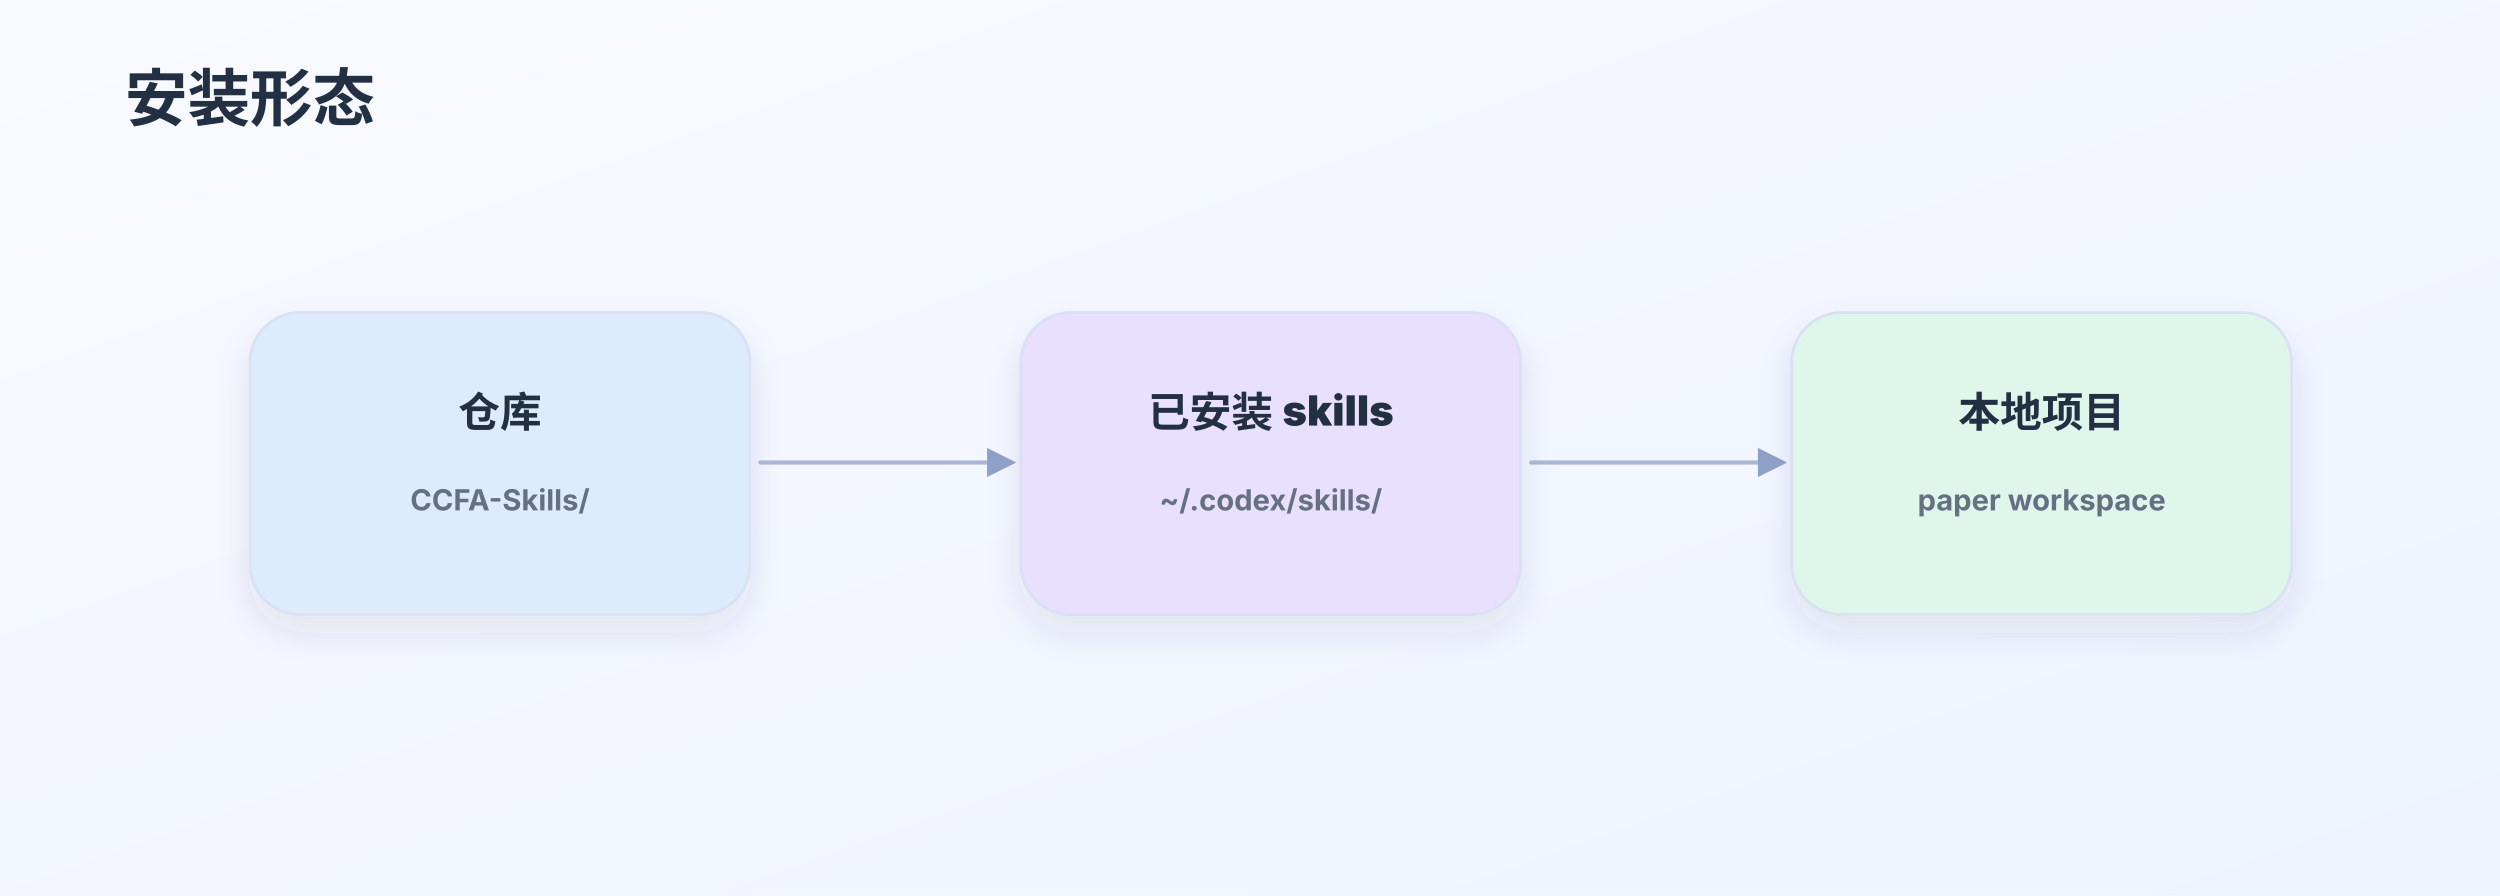
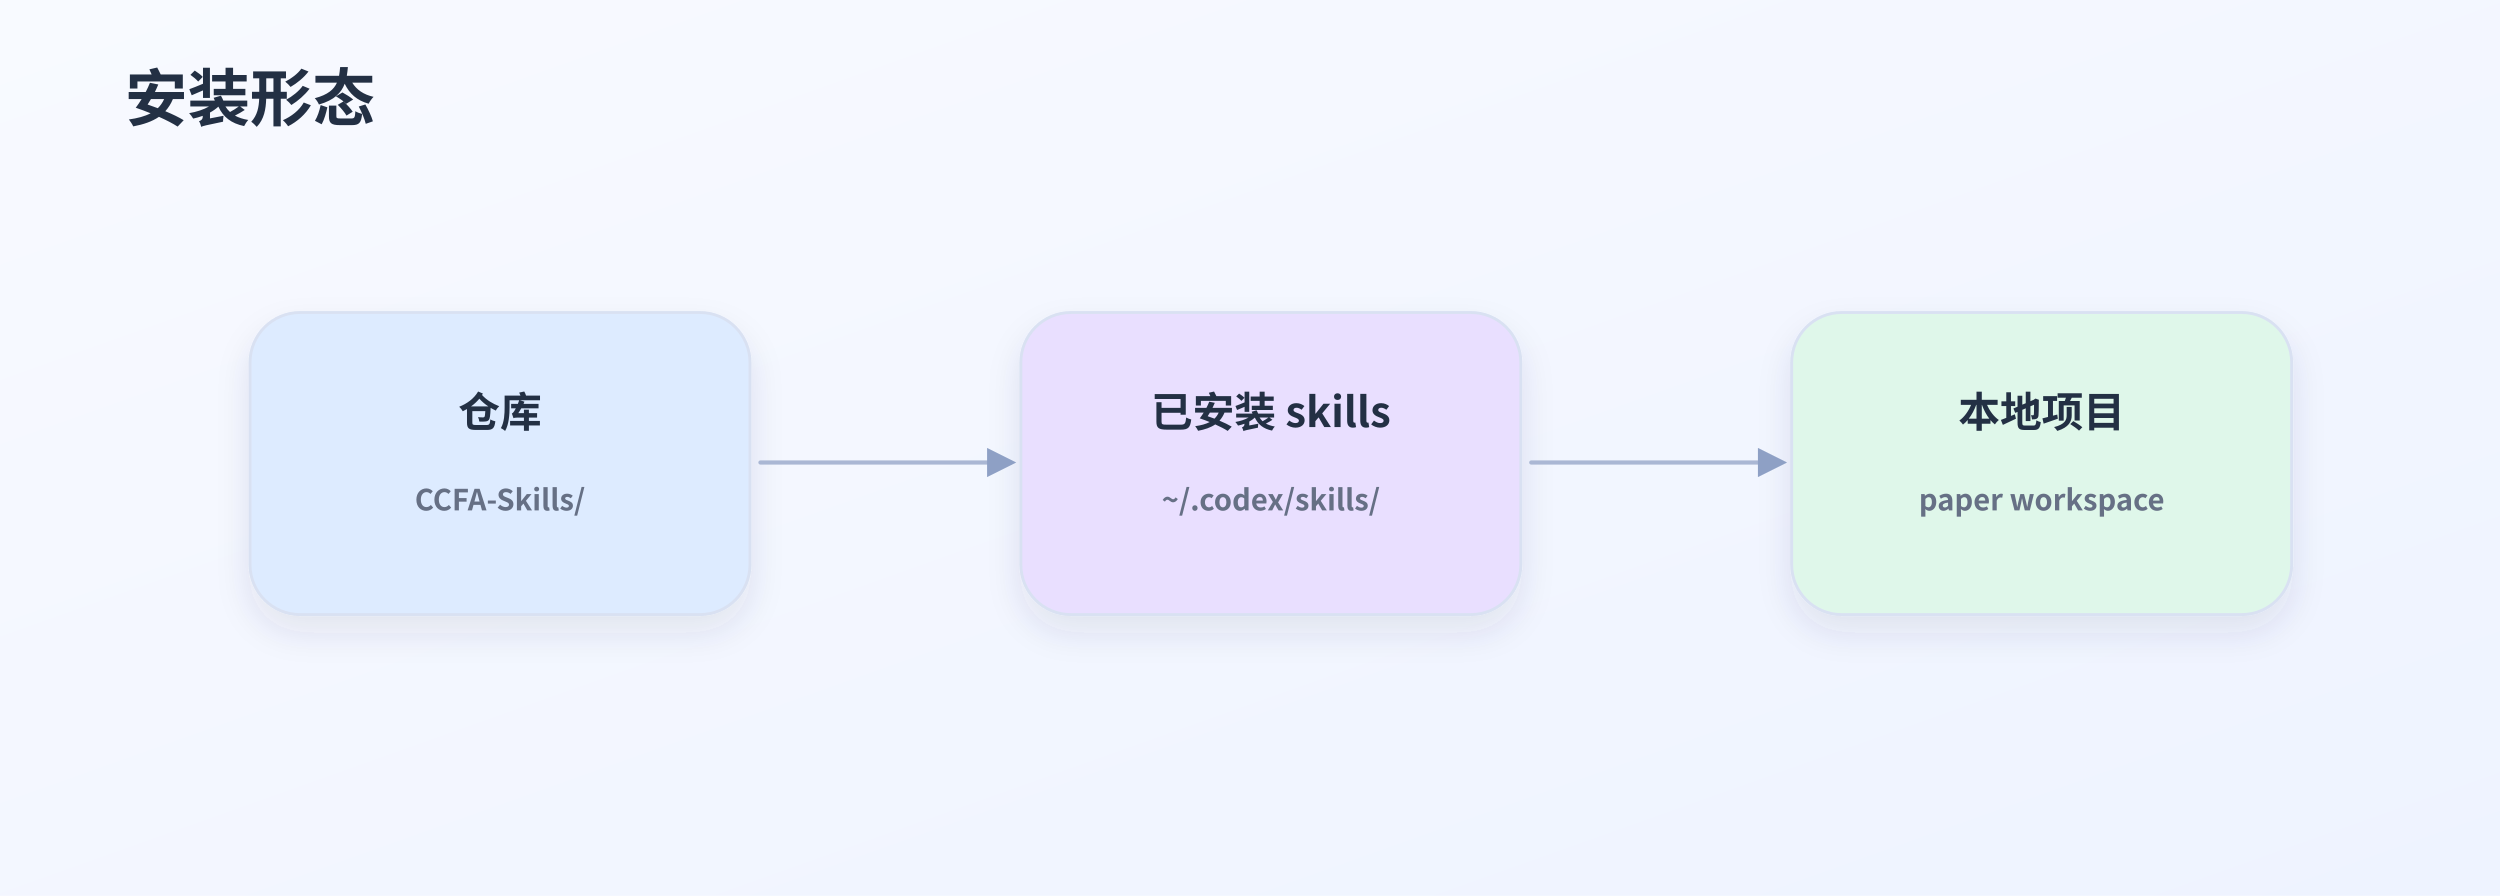
<svg xmlns="http://www.w3.org/2000/svg" width="1200" height="430" viewBox="0 0 1200 430" role="img">
  <defs>
    <marker id="arrow" viewBox="0 0 10 10" refX="8" refY="5" markerWidth="7" markerHeight="7" orient="auto-start-reverse">
      <path d="M 0 0 L 10 5 L 0 10 z" fill="#8EA0C5" />
    </marker>
    <filter id="softShadow" x="-15%" y="-20%" width="130%" height="145%">
      <feDropShadow dx="0" dy="8" stdDeviation="8" flood-color="#2F3A5F" flood-opacity="0.10" />
    </filter>
    <linearGradient id="hero" x1="0" x2="1" y1="0" y2="1">
      <stop offset="0%" stop-color="#F8FAFF" />
      <stop offset="100%" stop-color="#EEF3FF" />
    </linearGradient>
  </defs>
  <rect width="1200" height="430" fill="url(#hero)" />
  <style>
- text { font-family: Inter, "Noto Sans SC", "Microsoft YaHei", Arial, sans-serif; }
+ text { font-family: "Noto Sans CJK SC", "Noto Sans SC", "Microsoft YaHei", Arial, sans-serif; }
.small { fill: #667085; font-size: 13px; }
.mono { font-family: "JetBrains Mono", Consolas, monospace; }
</style>
  <text x="60" y="58" font-size="30" font-weight="800" fill="#233044" text-anchor="start">安装形态</text>
  <rect x="120" y="150" width="240" height="145" rx="24" fill="#DDEBFF" stroke="#D9E1F2" stroke-width="1.4" filter="url(#softShadow)" />
  <text x="240" y="205" font-size="20" font-weight="850" fill="#233044" text-anchor="middle">仓库</text>
  <text x="240" y="245" font-size="14" font-weight="650" fill="#667085" text-anchor="middle">CCFA-Skills/</text>
  <rect x="490" y="150" width="240" height="145" rx="24" fill="#E9DFFF" stroke="#D9E1F2" stroke-width="1.4" filter="url(#softShadow)" />
  <text x="610" y="205" font-size="20" font-weight="850" fill="#233044" text-anchor="middle">已安装 skills</text>
  <text x="610" y="245" font-size="14" font-weight="650" fill="#667085" text-anchor="middle">~/.codex/skills/</text>
  <rect x="860" y="150" width="240" height="145" rx="24" fill="#DFF7EA" stroke="#D9E1F2" stroke-width="1.4" filter="url(#softShadow)" />
  <text x="980" y="205" font-size="20" font-weight="850" fill="#233044" text-anchor="middle">本地项目</text>
  <text x="980" y="245" font-size="14" font-weight="650" fill="#667085" text-anchor="middle">paper workspace</text>
  <line x1="365" y1="222" x2="485" y2="222" stroke="#AAB7D4" stroke-width="2.0" stroke-linecap="round" marker-end="url(#arrow)" />
  <line x1="735" y1="222" x2="855" y2="222" stroke="#AAB7D4" stroke-width="2.0" stroke-linecap="round" marker-end="url(#arrow)" />
</svg>
